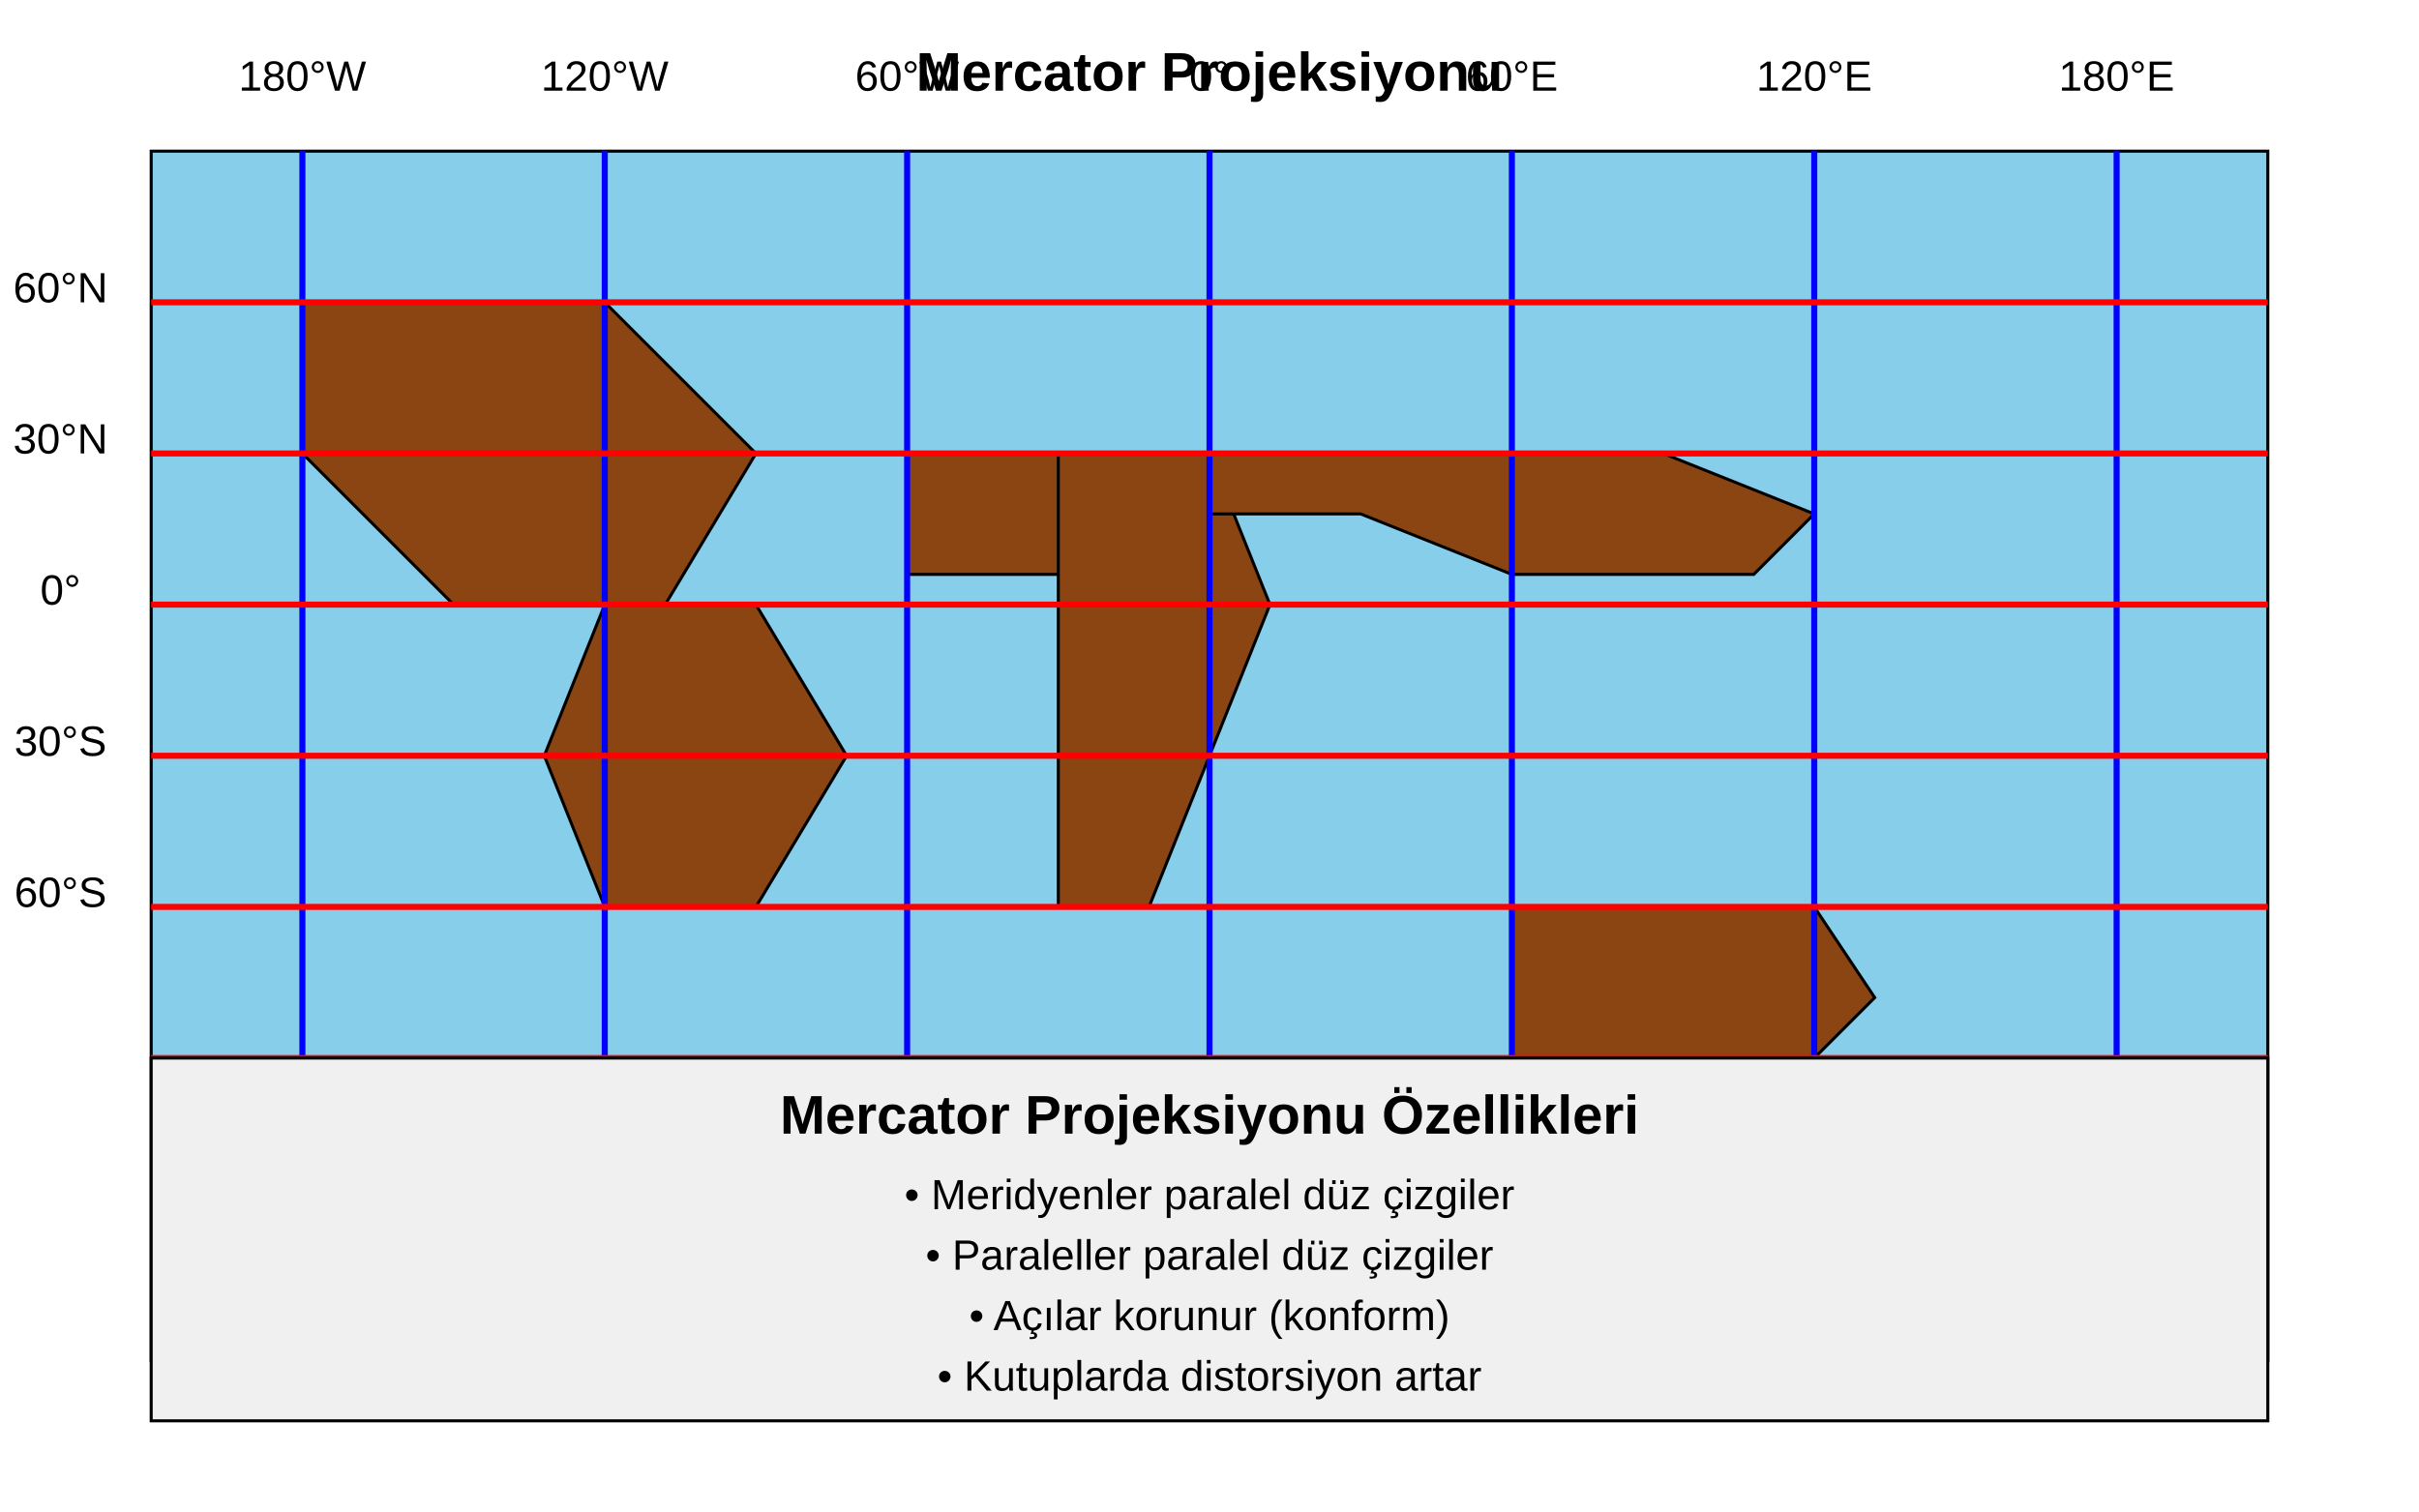
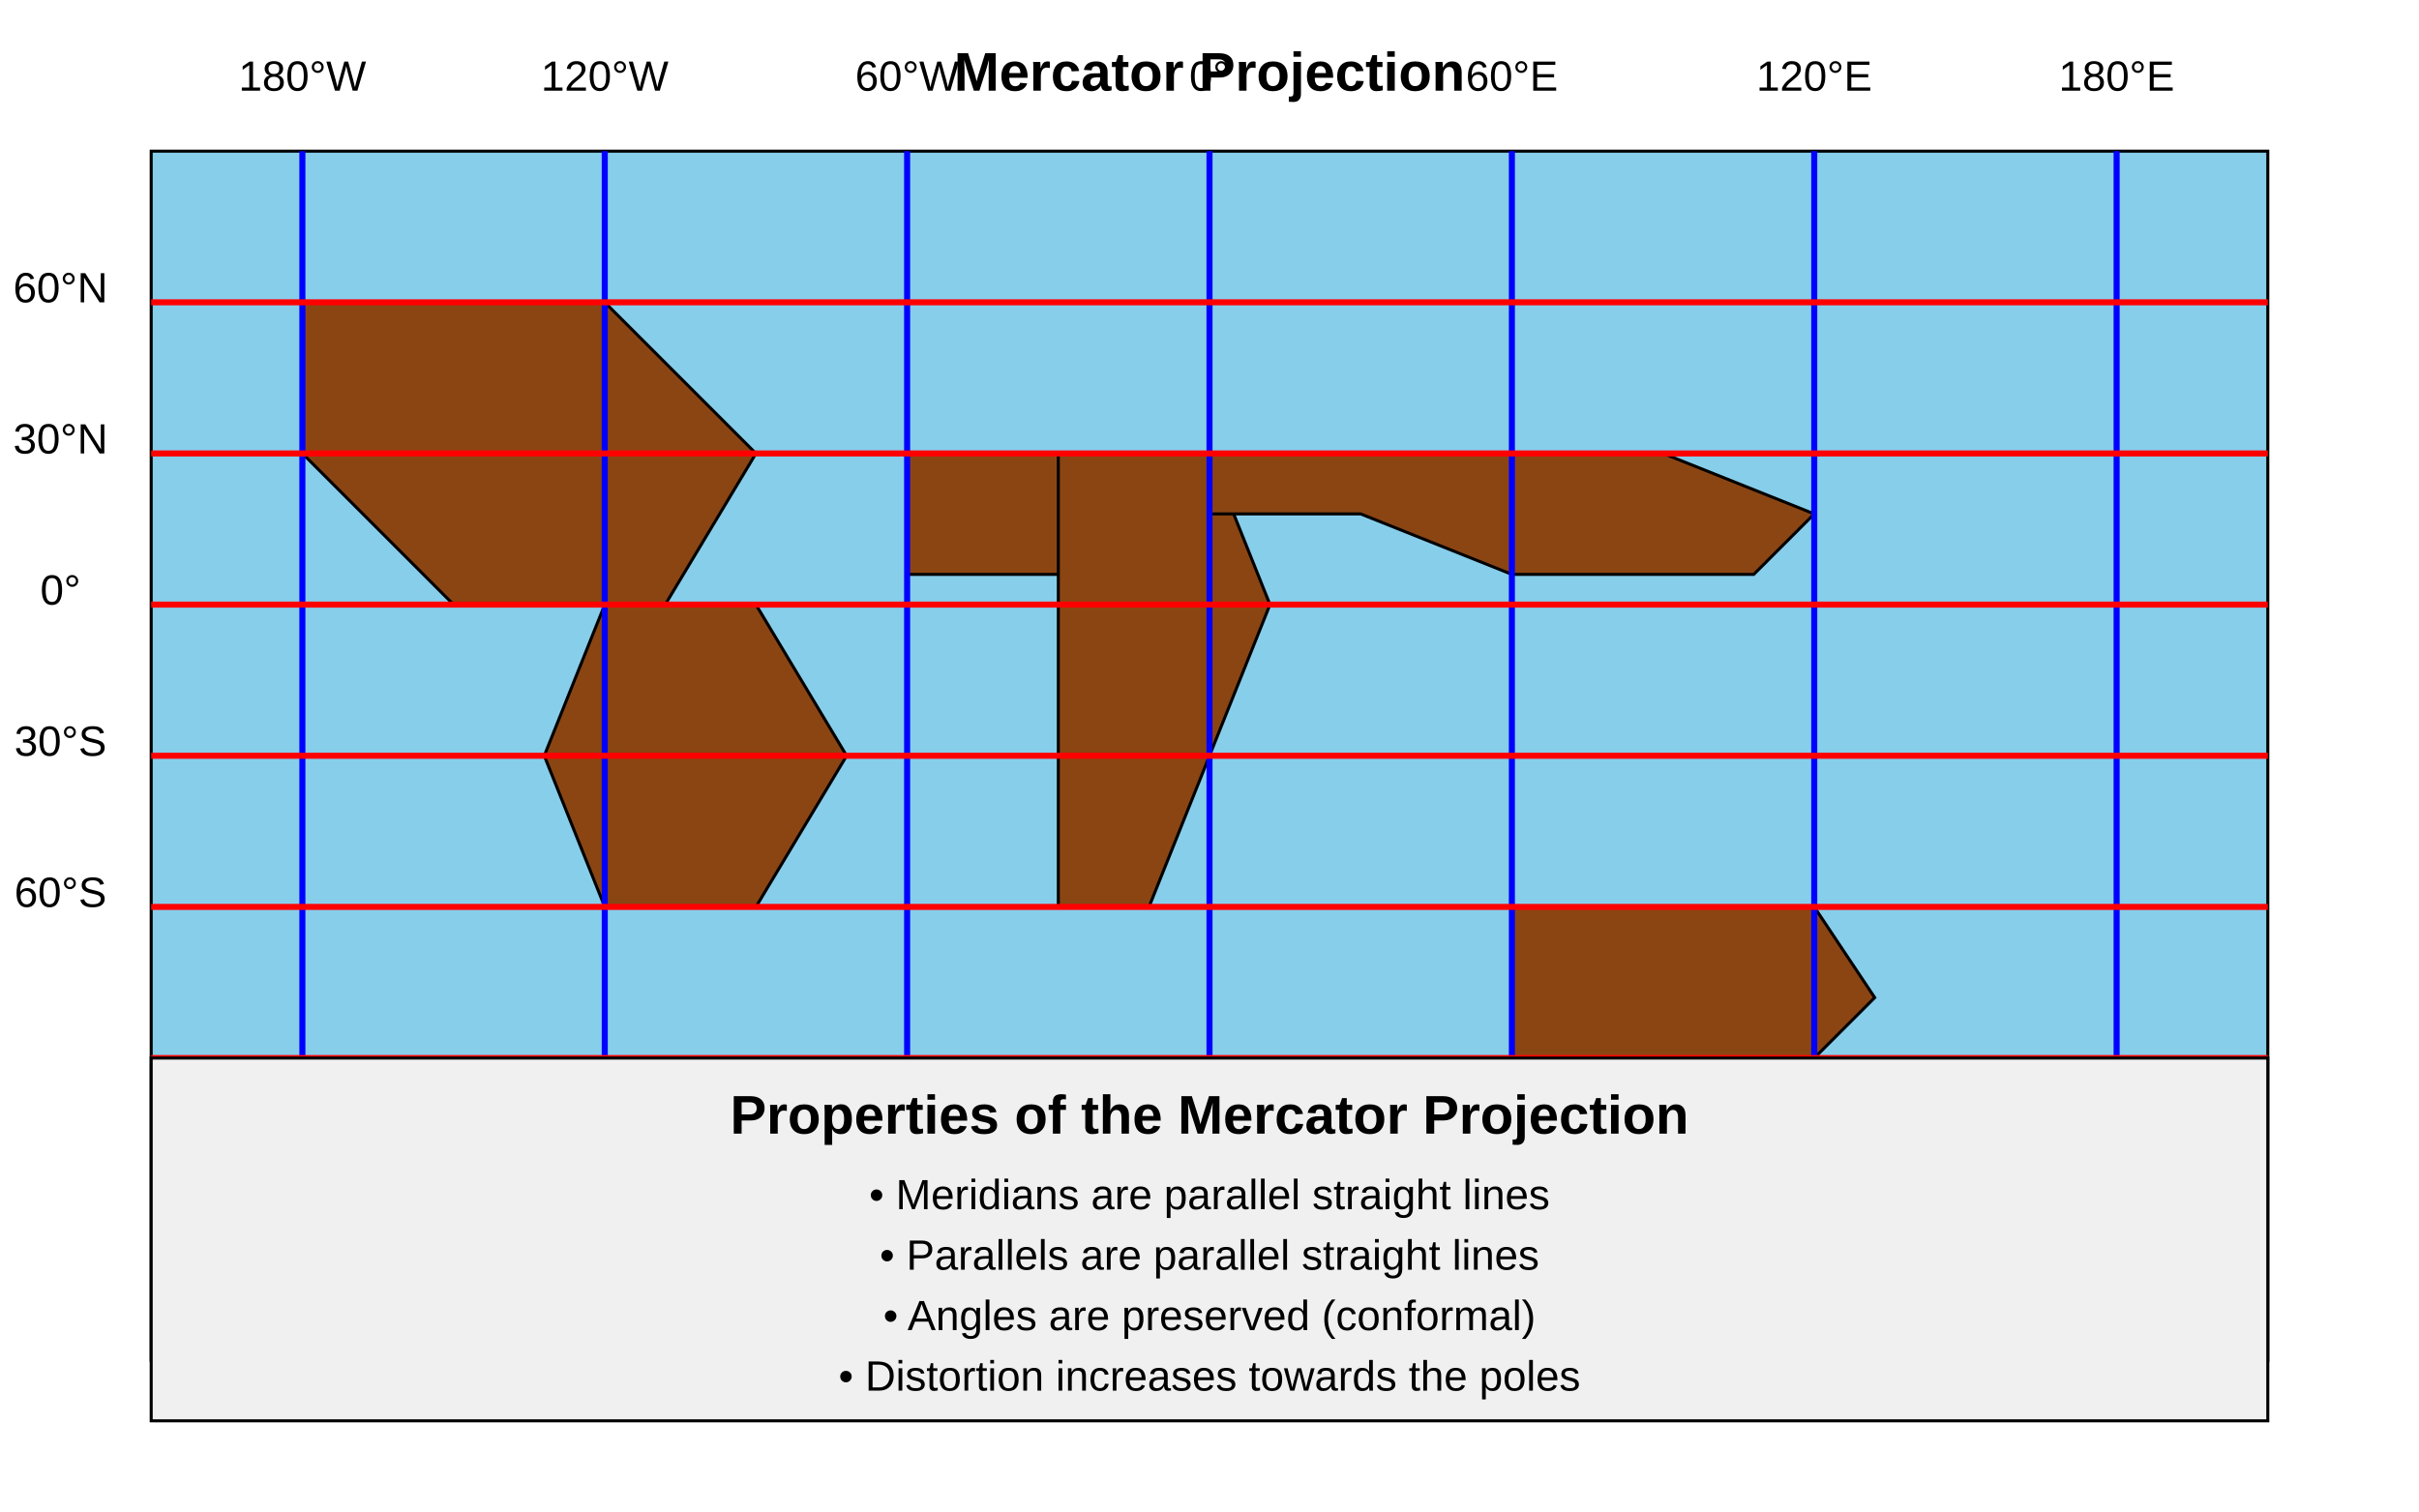
<svg xmlns="http://www.w3.org/2000/svg" viewBox="0 0 800 500">
  <defs>
    <style>
      .text { font-family: Arial, sans-serif; font-size: 14px; text-anchor: middle; }
      .title { font-size: 18px; font-weight: bold; }
      .meridian { stroke: #0000ff; stroke-width: 2; fill: none; }
      .parallel { stroke: #ff0000; stroke-width: 2; fill: none; }
      .land { fill: #8B4513; stroke: #000; stroke-width: 1; }
      .water { fill: #87CEEB; stroke: #000; stroke-width: 1; }
      .grid { stroke: #ccc; stroke-width: 0.5; fill: none; }
    </style>
  </defs>
-   <text x="400" y="30" class="text title">Mercator Projeksiyonu</text>
+   <text x="400" y="30" class="text title">Mercator Projection</text>
  <g transform="translate(400, 250)">
    <rect x="-350" y="-200" width="700" height="400" class="water" />
    <path d="M -300 -150 L -200 -150 L -150 -100 L -180 -50 L -250 -50 L -300 -100 Z" class="land" />
    <path d="M -200 -50 L -150 -50 L -120 0 L -150 50 L -200 50 L -220 0 Z" class="land" />
    <path d="M -100 -100 L -50 -100 L -30 -80 L -50 -60 L -100 -60 Z" class="land" />
    <path d="M -50 -100 L 0 -100 L 20 -50 L 0 0 L -20 50 L -50 50 Z" class="land" />
    <path d="M 0 -100 L 150 -100 L 200 -80 L 180 -60 L 100 -60 L 50 -80 L 0 -80 Z" class="land" />
    <path d="M 100 50 L 200 50 L 220 80 L 200 100 L 100 100 Z" class="land" />
    <line x1="-300" y1="-200" x2="-300" y2="200" class="meridian" />
    <line x1="-200" y1="-200" x2="-200" y2="200" class="meridian" />
    <line x1="-100" y1="-200" x2="-100" y2="200" class="meridian" />
    <line x1="0" y1="-200" x2="0" y2="200" class="meridian" />
    <line x1="100" y1="-200" x2="100" y2="200" class="meridian" />
    <line x1="200" y1="-200" x2="200" y2="200" class="meridian" />
    <line x1="300" y1="-200" x2="300" y2="200" class="meridian" />
    <line x1="-350" y1="-150" x2="350" y2="-150" class="parallel" />
    <line x1="-350" y1="-100" x2="350" y2="-100" class="parallel" />
    <line x1="-350" y1="-50" x2="350" y2="-50" class="parallel" />
    <line x1="-350" y1="0" x2="350" y2="0" class="parallel" />
    <line x1="-350" y1="50" x2="350" y2="50" class="parallel" />
    <line x1="-350" y1="100" x2="350" y2="100" class="parallel" />
    <line x1="-350" y1="150" x2="350" y2="150" class="parallel" />
    <text x="-300" y="-220" class="text">180°W</text>
    <text x="-200" y="-220" class="text">120°W</text>
    <text x="-100" y="-220" class="text">60°W</text>
    <text x="0" y="-220" class="text">0°</text>
    <text x="100" y="-220" class="text">60°E</text>
    <text x="200" y="-220" class="text">120°E</text>
    <text x="300" y="-220" class="text">180°E</text>
    <text x="-380" y="-150" class="text">60°N</text>
    <text x="-380" y="-100" class="text">30°N</text>
    <text x="-380" y="-50" class="text">0°</text>
    <text x="-380" y="0" class="text">30°S</text>
    <text x="-380" y="50" class="text">60°S</text>
  </g>
  <rect x="50" y="350" width="700" height="120" fill="#f0f0f0" stroke="#000" stroke-width="1" />
-   <text x="400" y="375" class="text title">Mercator Projeksiyonu Özellikleri</text>
-   <text x="400" y="400" class="text">• Meridyenler paralel düz çizgiler</text>
-   <text x="400" y="420" class="text">• Paraleller paralel düz çizgiler</text>
-   <text x="400" y="440" class="text">• Açılar korunur (konform)</text>
-   <text x="400" y="460" class="text">• Kutuplarda distorsiyon artar</text>
+   <text x="400" y="375" class="text title">Properties of the Mercator Projection</text>
+   <text x="400" y="400" class="text">• Meridians are parallel straight lines</text>
+   <text x="400" y="420" class="text">• Parallels are parallel straight lines</text>
+   <text x="400" y="440" class="text">• Angles are preserved (conformal)</text>
+   <text x="400" y="460" class="text">• Distortion increases towards the poles</text>
</svg>
